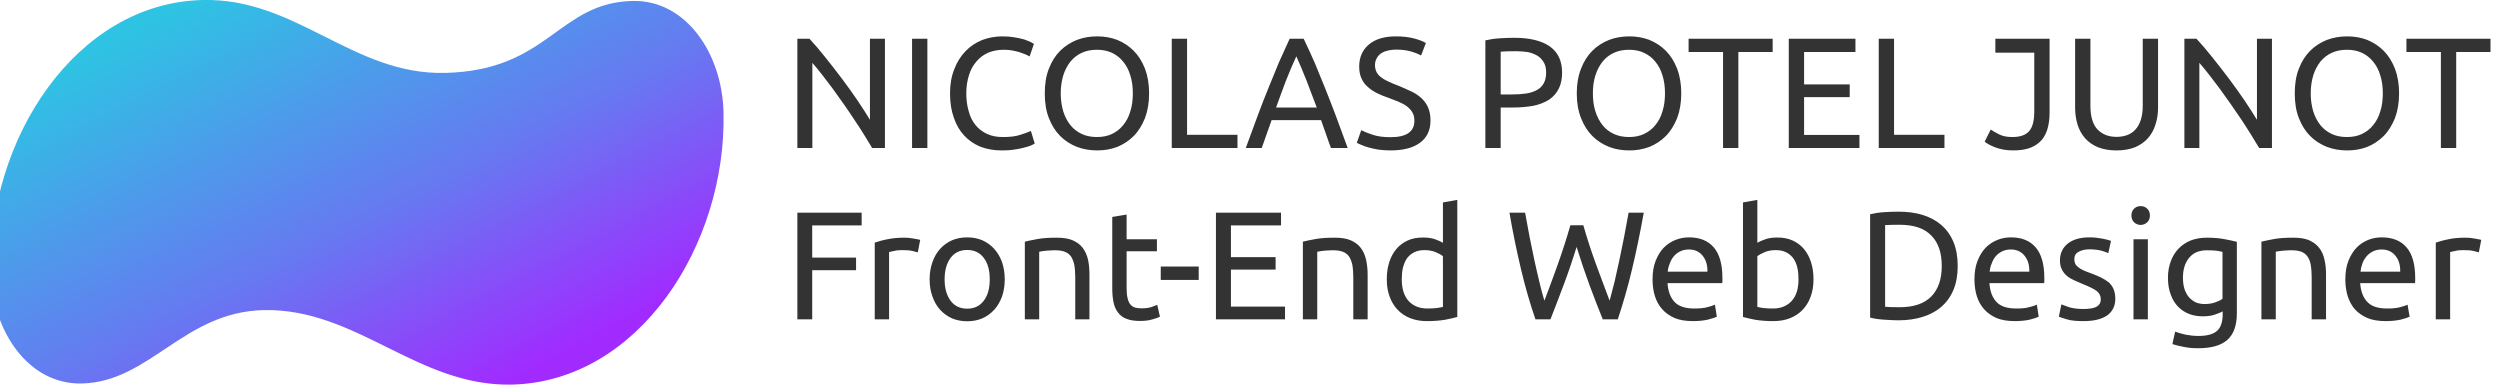
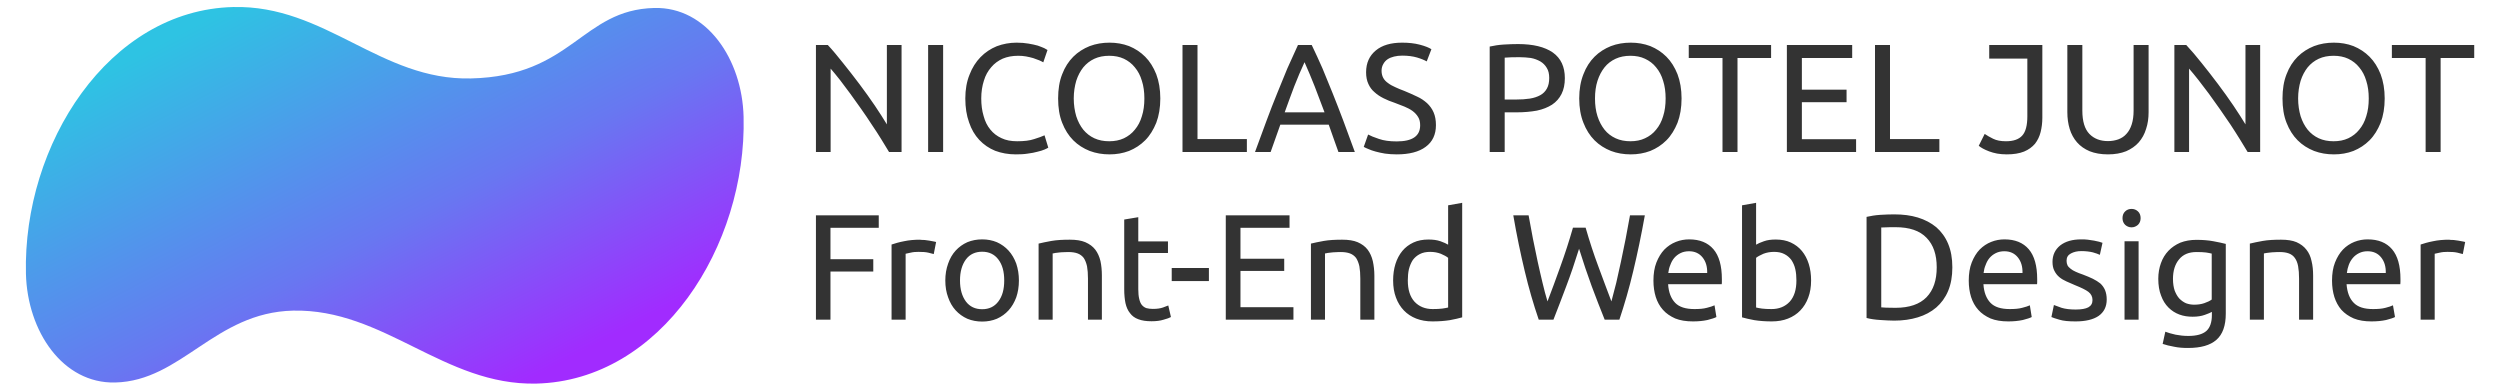
- <svg xmlns="http://www.w3.org/2000/svg" xml:space="preserve" width="156.709mm" height="24.108mm" version="1.1" style="shape-rendering:geometricPrecision; text-rendering:geometricPrecision; image-rendering:optimizeQuality; fill-rule:evenodd; clip-rule:evenodd" viewBox="0 0 15671 2411">
+ <svg xmlns="http://www.w3.org/2000/svg" xml:space="preserve" width="160mm" height="25mm" version="1.1" style="shape-rendering:geometricPrecision; text-rendering:geometricPrecision; image-rendering:optimizeQuality; fill-rule:evenodd; clip-rule:evenodd" viewBox="0 0 16000 2500">
  <defs>
    <style type="text/css">
   
    .fil0 {fill:#333333;fill-rule:nonzero}
    .fil1 {fill:url(#id0);fill-rule:nonzero}
   
  </style>
-     <linearGradient id="id0" gradientUnits="userSpaceOnUse" x1="2944.03" y1="2516.3" x2="1540.03" y2="-173.574">
+     <linearGradient id="id0" gradientUnits="userSpaceOnUse" x1="3161.74" y1="2546.67" x2="1769.66" y2="-112.94">
      <stop offset="0" style="stop-opacity:1; stop-color:#A12BFF" />
      <stop offset="0.42" style="stop-opacity:1; stop-color:#6877F1" />
      <stop offset="1" style="stop-opacity:1; stop-color:#2EC3E3" />
    </linearGradient>
  </defs>
  <g id="Capa_x0020_1">
-     <path class="fil0" d="M5467 928c-14,-24 -31,-51 -50,-82 -18,-30 -39,-61 -61,-94 -21,-33 -44,-66 -67,-99 -24,-34 -47,-66 -70,-98 -23,-31 -45,-60 -67,-88 -22,-28 -42,-52 -60,-73l0 534 -94 0 0 -685 76 0c31,33 64,72 99,116 35,43 70,89 105,135 35,46 67,92 98,137 30,45 56,85 77,120l0 -508 94 0 0 685 -80 0zm7285 -598l-244 0 0 -87 244 0 96 0 0 100 0 365c0,33 -4,64 -11,92 -7,28 -19,53 -36,75 -18,21 -41,38 -70,50 -30,12 -67,18 -111,18 -22,0 -43,-2 -61,-5 -19,-4 -36,-8 -51,-14 -16,-6 -29,-12 -40,-18 -11,-6 -20,-12 -27,-18l38 -76c14,10 32,20 54,31 22,11 49,16 82,16 48,0 82,-12 104,-36 22,-24 33,-65 33,-124l0 -369zm-7035 -87l96 0 0 685 -96 0 0 -685zm561 700c-48,0 -92,-8 -132,-23 -39,-16 -73,-39 -102,-70 -28,-30 -50,-67 -65,-112 -16,-44 -24,-95 -24,-153 0,-57 9,-108 27,-152 17,-45 41,-82 70,-112 30,-31 65,-54 104,-70 40,-15 82,-23 127,-23 28,0 54,2 76,6 23,4 43,8 60,13 16,6 30,11 41,16 10,6 17,9 21,12l-27 79c-6,-4 -15,-8 -26,-13 -11,-4 -24,-9 -38,-14 -14,-4 -30,-8 -47,-11 -16,-3 -33,-4 -50,-4 -37,0 -69,6 -98,18 -29,13 -54,31 -74,55 -21,24 -37,52 -47,86 -11,34 -17,72 -17,114 0,41 5,79 15,112 9,34 23,63 43,87 19,24 43,42 71,55 29,14 62,20 101,20 44,0 80,-4 109,-14 29,-9 51,-17 66,-24l24 79c-4,3 -13,7 -24,12 -12,5 -27,10 -45,14 -18,5 -38,9 -62,12 -24,4 -50,5 -77,5zm271 -358c0,-58 8,-110 26,-155 17,-45 41,-82 71,-112 30,-30 65,-52 105,-68 40,-15 82,-22 127,-22 44,0 85,7 125,22 39,16 73,38 103,68 30,30 53,67 71,112 17,45 26,97 26,155 0,59 -9,111 -26,156 -18,44 -41,82 -71,112 -30,30 -64,52 -103,68 -40,15 -81,22 -125,22 -45,0 -87,-7 -127,-22 -40,-16 -75,-38 -105,-68 -30,-30 -54,-68 -71,-112 -18,-45 -26,-97 -26,-156zm100 0c0,42 6,80 16,114 11,34 26,62 45,86 20,24 43,42 71,55 28,13 60,19 95,19 35,0 66,-6 94,-19 27,-13 51,-31 70,-55 20,-24 35,-52 45,-86 11,-34 16,-72 16,-114 0,-41 -5,-79 -16,-113 -10,-34 -25,-62 -45,-86 -19,-24 -43,-42 -70,-55 -28,-13 -59,-19 -94,-19 -35,0 -67,6 -95,19 -28,13 -51,31 -71,55 -19,24 -34,52 -45,86 -10,34 -16,72 -16,113zm1108 260l0 83 -412 0 0 -685 96 0 0 602 316 0zm586 83c-11,-29 -21,-58 -31,-87 -10,-29 -20,-58 -31,-88l-310 0 -62 175 -100 0c26,-72 51,-139 74,-201 23,-61 45,-120 68,-175 22,-55 44,-108 65,-159 22,-50 45,-100 68,-150l88 0c24,50 47,100 69,150 21,51 43,104 65,159 22,55 45,114 68,175 23,62 48,129 74,201l-105 0zm-89 -254c-22,-57 -42,-112 -63,-166 -21,-54 -43,-105 -65,-155 -23,50 -45,101 -66,155 -20,54 -41,109 -61,166l255 0zm462 186c100,0 150,-34 150,-103 0,-21 -4,-39 -13,-53 -9,-15 -21,-28 -36,-39 -15,-11 -33,-20 -52,-28 -19,-8 -40,-16 -62,-24 -25,-8 -49,-18 -71,-29 -22,-11 -42,-24 -58,-39 -17,-14 -30,-32 -39,-52 -10,-21 -15,-46 -15,-75 0,-60 21,-106 62,-140 41,-34 97,-50 169,-50 41,0 79,4 113,13 34,9 59,19 74,29l-30 78c-14,-8 -35,-17 -62,-25 -27,-8 -59,-12 -95,-12 -19,0 -36,2 -52,6 -16,4 -29,9 -41,17 -12,8 -21,18 -28,31 -7,12 -11,26 -11,43 0,18 4,33 11,46 7,13 18,24 31,33 13,10 28,18 46,26 17,8 36,16 58,24 29,12 56,24 81,36 25,11 46,26 64,42 18,17 32,36 42,59 10,23 15,50 15,82 0,60 -22,107 -66,139 -43,32 -105,48 -185,48 -27,0 -52,-2 -75,-5 -22,-4 -43,-8 -60,-13 -18,-5 -33,-10 -46,-16 -13,-5 -23,-10 -30,-14l28 -79c15,8 38,18 69,28 31,11 69,16 114,16zm777 -623c96,0 170,18 222,54 52,37 77,92 77,164 0,40 -7,73 -21,101 -14,28 -34,51 -61,69 -27,17 -59,30 -97,38 -39,7 -82,11 -130,11l-76 0 0 254 -96 0 0 -675c27,-6 57,-11 91,-13 33,-2 63,-3 91,-3zm8 84c-41,0 -72,1 -94,3l0 268 72 0c33,0 63,-2 89,-6 26,-4 49,-12 67,-22 18,-10 32,-24 42,-42 10,-18 15,-40 15,-68 0,-26 -5,-48 -16,-65 -10,-17 -24,-31 -41,-41 -18,-10 -38,-18 -61,-22 -23,-3 -47,-5 -73,-5zm383 264c0,-58 9,-110 27,-155 17,-45 41,-82 71,-112 30,-30 65,-52 105,-68 39,-15 82,-22 127,-22 44,0 85,7 125,22 39,16 73,38 103,68 30,30 53,67 71,112 17,45 26,97 26,155 0,59 -9,111 -26,156 -18,44 -41,82 -71,112 -30,30 -64,52 -103,68 -40,15 -81,22 -125,22 -45,0 -88,-7 -127,-22 -40,-16 -75,-38 -105,-68 -30,-30 -54,-68 -71,-112 -18,-45 -27,-97 -27,-156zm101 0c0,42 5,80 16,114 11,34 26,62 45,86 19,24 43,42 71,55 28,13 60,19 95,19 34,0 66,-6 93,-19 28,-13 52,-31 71,-55 20,-24 35,-52 45,-86 11,-34 16,-72 16,-114 0,-41 -5,-79 -16,-113 -10,-34 -25,-62 -45,-86 -19,-24 -43,-42 -71,-55 -27,-13 -59,-19 -93,-19 -35,0 -67,6 -95,19 -28,13 -52,31 -71,55 -19,24 -34,52 -45,86 -11,34 -16,72 -16,113zm1127 -342l0 83 -215 0 0 602 -96 0 0 -602 -216 0 0 -83 527 0zm101 685l0 -685 418 0 0 83 -322 0 0 203 286 0 0 80 -286 0 0 237 347 0 0 82 -443 0zm976 -83l0 83 -412 0 0 -685 96 0 0 602 316 0zm1079 98c-45,0 -84,-7 -117,-20 -33,-14 -60,-33 -81,-57 -21,-24 -37,-53 -47,-86 -10,-33 -15,-68 -15,-107l0 -430 96 0 0 420c0,68 15,118 45,149 30,31 70,46 119,46 24,0 46,-4 66,-11 21,-8 38,-19 52,-35 15,-16 26,-36 34,-61 8,-25 12,-54 12,-88l0 -420 96 0 0 430c0,39 -5,74 -16,107 -10,33 -26,62 -47,86 -21,24 -49,43 -81,57 -33,13 -71,20 -116,20zm894 -15c-14,-24 -31,-51 -50,-82 -18,-30 -39,-61 -60,-94 -22,-33 -45,-66 -68,-99 -24,-34 -47,-66 -70,-98 -23,-31 -45,-60 -67,-88 -22,-28 -42,-52 -60,-73l0 534 -94 0 0 -685 76 0c31,33 64,72 99,116 35,43 70,89 105,135 35,46 67,92 98,137 30,45 56,85 77,120l0 -508 94 0 0 685 -80 0zm223 -343c0,-58 8,-110 26,-155 17,-45 41,-82 71,-112 30,-30 65,-52 105,-68 40,-15 82,-22 127,-22 44,0 86,7 125,22 39,16 73,38 103,68 30,30 53,67 71,112 17,45 26,97 26,155 0,59 -9,111 -26,156 -18,44 -41,82 -71,112 -30,30 -64,52 -103,68 -39,15 -81,22 -125,22 -45,0 -87,-7 -127,-22 -40,-16 -75,-38 -105,-68 -30,-30 -54,-68 -71,-112 -18,-45 -26,-97 -26,-156zm100 0c0,42 6,80 16,114 11,34 26,62 45,86 20,24 43,42 71,55 28,13 60,19 95,19 35,0 66,-6 94,-19 27,-13 51,-31 70,-55 20,-24 35,-52 45,-86 11,-34 16,-72 16,-114 0,-41 -5,-79 -16,-113 -10,-34 -25,-62 -45,-86 -19,-24 -43,-42 -70,-55 -28,-13 -59,-19 -94,-19 -35,0 -67,6 -95,19 -28,13 -51,31 -71,55 -19,24 -34,52 -45,86 -10,34 -16,72 -16,113zm1127 -342l0 83 -215 0 0 602 -96 0 0 -602 -216 0 0 -83 527 0z" />
-     <path class="fil0" d="M4998 2002l0 -669 403 0 0 80 -310 0 0 202 275 0 0 79 -275 0 0 308 -93 0zm670 -512c8,0 17,0 27,1 10,1 19,2 29,4 10,2 19,3 27,5 8,1 14,3 17,4l-15 78c-7,-2 -19,-5 -35,-9 -17,-4 -38,-5 -63,-5 -17,0 -34,1 -50,5 -16,4 -27,6 -32,7l0 422 -90 0 0 -481c21,-7 47,-15 79,-21 32,-7 67,-10 106,-10zm630 261c0,40 -6,76 -17,108 -12,32 -28,60 -49,83 -21,23 -46,41 -75,54 -29,12 -60,18 -94,18 -34,0 -66,-6 -95,-18 -29,-13 -54,-31 -75,-54 -21,-23 -37,-51 -48,-83 -12,-32 -18,-68 -18,-108 0,-39 6,-75 18,-108 11,-32 27,-60 48,-83 21,-23 46,-41 75,-54 29,-12 61,-18 95,-18 34,0 65,6 94,18 29,13 54,31 75,54 21,23 37,51 49,83 11,33 17,69 17,108zm-94 0c0,-57 -12,-101 -38,-135 -25,-33 -60,-49 -103,-49 -44,0 -79,16 -104,49 -25,34 -38,78 -38,135 0,57 13,101 38,135 25,33 60,49 104,49 43,0 78,-16 103,-49 26,-34 38,-78 38,-135zm220 -236c21,-5 48,-11 82,-17 34,-6 74,-8 118,-8 40,0 73,5 99,16 27,12 48,27 64,48 15,20 26,44 33,73 6,28 9,59 9,93l0 282 -89 0 0 -263c0,-30 -2,-57 -6,-79 -5,-22 -12,-39 -21,-53 -10,-13 -23,-23 -39,-29 -16,-6 -36,-9 -60,-9 -9,0 -19,0 -30,1 -10,0 -20,1 -29,2 -9,1 -18,2 -25,3 -7,2 -13,3 -16,3l0 424 -90 0 0 -487zm638 -15l190 0 0 75 -190 0 0 232c0,25 2,46 6,62 4,17 9,29 17,39 8,9 17,16 29,20 12,3 25,5 41,5 27,0 48,-3 65,-9 16,-6 27,-10 34,-13l17 74c-9,5 -24,11 -47,17 -22,7 -48,10 -77,10 -34,0 -62,-4 -85,-13 -22,-8 -40,-21 -53,-39 -14,-17 -23,-38 -29,-64 -5,-25 -8,-55 -8,-88l0 -448 90 -15 0 155zm214 171l238 0 0 84 -238 0 0 -84zm346 331l0 -669 408 0 0 80 -314 0 0 199 280 0 0 78 -280 0 0 232 339 0 0 80 -433 0zm545 -487c21,-5 48,-11 82,-17 34,-6 74,-8 118,-8 40,0 73,5 99,16 27,12 48,27 64,48 15,20 26,44 33,73 6,28 10,59 10,93l0 282 -90 0 0 -263c0,-30 -2,-57 -6,-79 -5,-22 -12,-39 -21,-53 -10,-13 -23,-23 -39,-29 -16,-6 -36,-9 -60,-9 -9,0 -19,0 -29,1 -11,0 -21,1 -30,2 -9,1 -18,2 -25,3 -7,2 -13,3 -16,3l0 424 -90 0 0 -487zm878 91c-11,-9 -26,-17 -47,-26 -21,-8 -43,-12 -68,-12 -25,0 -47,4 -66,14 -18,9 -33,22 -45,38 -11,17 -19,36 -25,59 -5,22 -7,46 -7,72 0,59 14,104 43,136 29,31 68,47 116,47 24,0 45,-1 61,-3 16,-2 29,-5 38,-7l0 -318zm0 -337l90 -16 0 734c-21,6 -47,12 -79,18 -32,5 -69,8 -111,8 -39,0 -73,-6 -104,-18 -31,-12 -58,-30 -79,-52 -22,-23 -39,-50 -51,-83 -12,-32 -18,-68 -18,-109 0,-39 5,-74 15,-106 10,-32 25,-60 44,-83 19,-23 43,-41 71,-54 28,-13 60,-19 96,-19 29,0 54,3 77,11 22,8 38,15 49,22l0 -253zm838 279c-27,87 -54,166 -82,240 -27,73 -55,144 -82,214l-94 0c-34,-99 -64,-202 -90,-312 -26,-109 -51,-228 -73,-357l98 0c9,50 19,101 28,151 10,50 20,99 30,146 10,47 21,92 31,135 10,44 21,83 32,120 26,-67 53,-142 82,-222 29,-81 56,-164 81,-251l81 0c25,87 52,170 82,251 30,80 57,155 83,222 10,-36 20,-75 31,-119 10,-43 20,-88 30,-135 10,-47 20,-96 30,-147 9,-50 19,-101 28,-151l95 0c-23,129 -48,248 -74,357 -26,110 -56,213 -89,312l-94 0c-28,-70 -56,-141 -83,-214 -27,-74 -54,-153 -81,-240zm476 204c0,-44 6,-83 19,-116 13,-33 30,-61 51,-83 22,-22 46,-38 74,-49 27,-11 56,-16 85,-16 67,0 119,21 155,63 36,42 54,106 54,192 0,4 0,9 0,15 0,6 0,12 -1,17l-343 0c3,52 19,92 45,119 26,27 67,40 123,40 32,0 58,-2 80,-8 21,-5 38,-11 49,-16l12 75c-11,6 -30,12 -57,19 -28,6 -59,9 -93,9 -44,0 -82,-6 -114,-19 -31,-14 -58,-32 -78,-55 -21,-23 -36,-51 -46,-82 -10,-32 -15,-67 -15,-105zm344 -49c1,-41 -9,-74 -30,-100 -21,-26 -50,-39 -86,-39 -21,0 -39,4 -55,12 -16,8 -29,18 -40,31 -11,13 -19,28 -25,45 -7,16 -11,33 -13,51l249 0zm313 -181c11,-7 27,-14 50,-22 22,-8 47,-11 76,-11 36,0 68,6 96,19 28,13 52,31 71,54 19,23 34,51 44,83 10,32 15,67 15,106 0,41 -6,77 -18,109 -12,33 -29,60 -51,83 -21,22 -48,40 -79,52 -30,12 -65,18 -104,18 -42,0 -79,-3 -111,-8 -32,-6 -58,-12 -79,-18l0 -718 90 -16 0 269zm0 402c9,2 22,5 38,7 16,2 37,3 61,3 48,0 87,-16 116,-47 29,-32 43,-77 43,-136 0,-26 -2,-50 -7,-72 -5,-23 -14,-42 -25,-59 -12,-16 -27,-29 -45,-38 -19,-10 -41,-14 -66,-14 -25,0 -47,4 -68,12 -20,9 -36,17 -47,26l0 318zm1256 -257c0,58 -9,108 -27,151 -18,43 -44,78 -76,106 -33,28 -72,49 -118,63 -46,14 -96,21 -151,21 -27,0 -56,-2 -89,-4 -32,-2 -62,-6 -88,-13l0 -648c26,-6 56,-11 88,-13 33,-2 62,-3 89,-3 55,0 105,6 151,20 46,14 85,35 118,63 32,28 58,63 76,106 18,43 27,93 27,151zm-364 259c89,0 155,-23 199,-68 44,-46 65,-109 65,-191 0,-82 -21,-145 -65,-190 -44,-46 -110,-68 -199,-68 -26,0 -47,0 -61,1 -15,0 -25,1 -30,1l0 512c5,0 15,1 30,2 14,0 35,1 61,1zm469 -174c0,-44 6,-83 19,-116 13,-33 30,-61 51,-83 22,-22 46,-38 74,-49 27,-11 56,-16 85,-16 67,0 119,21 155,63 36,42 54,106 54,192 0,4 0,9 0,15 0,6 0,12 -1,17l-343 0c3,52 19,92 45,119 26,27 67,40 123,40 32,0 58,-2 80,-8 21,-5 38,-11 49,-16l12 75c-11,6 -30,12 -57,19 -28,6 -59,9 -93,9 -44,0 -82,-6 -114,-19 -31,-14 -58,-32 -78,-55 -21,-23 -36,-51 -46,-82 -10,-32 -15,-67 -15,-105zm344 -49c1,-41 -9,-74 -30,-100 -21,-26 -50,-39 -86,-39 -21,0 -39,4 -55,12 -16,8 -29,18 -40,31 -11,13 -19,28 -25,45 -7,16 -11,33 -13,51l249 0zm340 234c37,0 64,-5 81,-14 18,-10 27,-25 27,-47 0,-21 -9,-39 -26,-52 -17,-13 -46,-27 -86,-43 -19,-8 -38,-16 -55,-24 -18,-8 -33,-17 -46,-28 -13,-11 -23,-24 -31,-40 -8,-15 -12,-34 -12,-57 0,-44 17,-79 49,-105 33,-26 78,-39 135,-39 14,0 28,0 42,2 14,2 27,4 40,6 12,2 23,5 32,7 9,3 16,5 22,7l-17 77c-9,-5 -25,-10 -45,-16 -21,-5 -45,-8 -74,-8 -26,0 -47,5 -66,15 -19,10 -28,25 -28,47 0,11 2,20 6,29 4,8 11,15 20,22 8,7 19,13 32,19 13,6 28,12 46,18 24,9 45,18 64,27 18,9 34,19 48,30 13,12 23,26 30,42 7,17 11,37 11,61 0,46 -18,81 -52,105 -34,23 -83,35 -147,35 -44,0 -79,-3 -104,-11 -25,-7 -42,-13 -51,-17l16 -77c10,4 27,10 49,18 23,7 53,11 90,11zm403 65l-90 0 0 -502 90 0 0 502zm-45 -592c-16,0 -30,-6 -41,-16 -11,-11 -17,-25 -17,-43 0,-18 6,-33 17,-43 11,-11 25,-16 41,-16 16,0 29,5 41,16 11,10 17,25 17,43 0,18 -6,32 -17,43 -12,10 -25,16 -41,16zm514 542c-8,5 -23,11 -45,19 -22,8 -48,12 -78,12 -30,0 -58,-4 -85,-14 -27,-10 -50,-25 -70,-45 -20,-20 -36,-45 -47,-76 -12,-30 -18,-66 -18,-108 0,-36 6,-70 17,-100 11,-31 27,-57 48,-80 21,-22 46,-39 76,-52 31,-12 65,-18 103,-18 41,0 78,3 109,9 31,6 57,11 79,17l0 447c0,77 -20,133 -60,168 -40,35 -100,52 -182,52 -31,0 -61,-2 -89,-8 -28,-5 -52,-11 -73,-18l17 -78c18,7 40,13 66,19 26,5 53,8 81,8 54,0 92,-11 116,-32 23,-21 35,-55 35,-101l0 -21zm-1 -373c-9,-2 -21,-5 -36,-7 -15,-2 -36,-3 -61,-3 -49,0 -86,15 -112,47 -26,31 -39,73 -39,125 0,29 4,54 11,75 8,20 17,37 30,51 13,13 27,23 43,30 17,6 34,9 51,9 24,0 46,-3 66,-10 20,-7 35,-14 47,-23l0 -294zm244 -64c21,-5 48,-11 82,-17 34,-6 73,-8 118,-8 40,0 73,5 99,16 26,12 47,27 63,48 16,20 27,44 33,73 7,28 10,59 10,93l0 282 -90 0 0 -263c0,-30 -2,-57 -6,-79 -4,-22 -11,-39 -21,-53 -9,-13 -22,-23 -38,-29 -16,-6 -36,-9 -60,-9 -10,0 -20,0 -30,1 -10,0 -20,1 -29,2 -10,1 -18,2 -25,3 -8,2 -13,3 -16,3l0 424 -90 0 0 -487zm526 237c0,-44 6,-83 19,-116 13,-33 30,-61 51,-83 21,-22 46,-38 73,-49 28,-11 56,-16 85,-16 68,0 120,21 156,63 36,42 54,106 54,192 0,4 0,9 0,15 0,6 -1,12 -1,17l-344 0c4,52 19,92 46,119 26,27 67,40 123,40 32,0 58,-2 80,-8 21,-5 37,-11 48,-16l13 75c-11,6 -30,12 -57,19 -28,6 -59,9 -94,9 -43,0 -81,-6 -113,-19 -32,-14 -58,-32 -79,-55 -20,-23 -35,-51 -45,-82 -10,-32 -15,-67 -15,-105zm344 -49c1,-41 -9,-74 -30,-100 -21,-26 -50,-39 -87,-39 -20,0 -38,4 -54,12 -16,8 -29,18 -40,31 -11,13 -20,28 -26,45 -6,16 -10,33 -12,51l249 0zm408 -213c8,0 17,0 27,1 10,1 19,2 29,4 10,2 19,3 27,5 8,1 14,3 17,4l-15 78c-7,-2 -19,-5 -35,-9 -17,-4 -38,-5 -63,-5 -17,0 -34,1 -50,5 -16,4 -27,6 -32,7l0 422 -90 0 0 -481c21,-7 47,-15 79,-21 31,-7 67,-10 106,-10z" />
-     <path class="fil1" d="M1269 0c-798,19 -1347,879 -1327,1708 9,369 236,704 571,696 425,-10 637,-448 1138,-460 583,-13 966,480 1557,467 798,-19 1347,-880 1327,-1708 -9,-369 -236,-705 -571,-697 -467,11 -524,436 -1174,451 -579,14 -932,-471 -1521,-457z" />
+     <g id="_2407059971712">
+       <path class="fil0" d="M5690 973c-14,-24 -31,-51 -50,-82 -18,-30 -39,-61 -61,-94 -21,-33 -44,-66 -67,-99 -24,-34 -47,-66 -70,-98 -23,-31 -45,-60 -66,-88 -22,-28 -42,-52 -60,-73l0 534 -94 0 0 -685 76 0c31,33 63,72 98,116 35,43 70,89 105,135 35,46 67,92 98,137 30,45 56,85 77,120l0 -508 94 0 0 685 -80 0 0 0zm7285 -598l-244 0 0 -87 244 0 96 0 0 100 0 365c0,33 -4,64 -11,92 -7,28 -19,53 -36,75 -18,21 -41,38 -70,50 -30,12 -67,18 -111,18 -22,0 -43,-2 -61,-5 -19,-4 -36,-8 -51,-14 -16,-6 -29,-12 -40,-18 -11,-6 -20,-12 -27,-18l38 -76c14,10 32,20 54,31 22,11 49,16 82,16 48,0 82,-12 104,-36 22,-24 33,-65 33,-124l0 -369zm-7035 -87l96 0 0 685 -96 0 0 -685zm561 700c-48,0 -92,-8 -132,-23 -39,-16 -73,-39 -102,-70 -28,-30 -50,-67 -65,-112 -16,-44 -24,-95 -24,-153 0,-57 9,-108 27,-152 17,-45 41,-82 70,-112 30,-31 65,-54 104,-70 40,-15 82,-23 127,-23 28,0 54,2 76,6 23,4 43,8 60,13 16,6 30,11 41,16 10,6 17,9 21,12l-27 79c-6,-4 -15,-8 -26,-13 -11,-4 -24,-9 -38,-14 -14,-4 -30,-8 -47,-11 -16,-3 -33,-4 -50,-4 -37,0 -69,6 -98,18 -29,13 -54,31 -74,55 -21,24 -37,52 -47,86 -11,34 -17,72 -17,114 0,41 5,79 15,112 9,34 23,63 43,87 19,24 43,42 71,55 29,14 62,20 101,20 44,0 80,-4 109,-14 29,-9 51,-17 66,-24l24 79c-4,3 -13,7 -24,12 -12,5 -27,10 -45,14 -18,5 -38,9 -62,12 -24,4 -50,5 -77,5l0 0zm271 -358c0,-58 8,-110 26,-155 17,-45 41,-82 71,-112 30,-30 65,-52 105,-68 40,-15 82,-22 127,-22 44,0 85,7 125,22 39,16 73,38 103,68 30,30 53,67 71,112 17,45 26,97 26,155 0,59 -9,111 -26,156 -18,44 -41,82 -71,112 -30,30 -64,52 -103,68 -40,15 -81,22 -125,22 -45,0 -87,-7 -127,-22 -40,-16 -75,-38 -105,-68 -30,-30 -54,-68 -71,-112 -18,-45 -26,-97 -26,-156zm100 0c0,42 6,80 16,114 11,34 26,62 45,86 20,24 43,42 71,55 28,13 60,19 95,19 35,0 66,-6 94,-19 27,-13 51,-31 70,-55 20,-24 35,-52 45,-86 11,-34 16,-72 16,-114 0,-41 -5,-79 -16,-113 -10,-34 -25,-62 -45,-86 -19,-24 -43,-42 -70,-55 -28,-13 -59,-19 -94,-19 -35,0 -67,6 -95,19 -28,13 -51,31 -71,55 -19,24 -34,52 -45,86 -10,34 -16,72 -16,113zm1108 260l0 83 -412 0 0 -685 96 0 0 602 316 0 0 0zm586 83c-11,-29 -21,-58 -31,-87 -10,-29 -20,-58 -31,-88l-310 0 -62 175 -100 0c26,-72 51,-139 74,-201 23,-61 45,-120 68,-175 22,-55 44,-108 65,-159 22,-50 45,-100 68,-150l88 0c24,50 47,100 69,150 21,51 43,104 65,159 22,55 45,114 68,175 23,62 48,129 74,201l-105 0 0 0zm-89 -254c-22,-57 -42,-112 -63,-166 -21,-54 -43,-105 -65,-155 -23,50 -45,101 -66,155 -20,54 -41,109 -61,166l255 0 0 0zm462 186c100,0 150,-34 150,-103 0,-21 -4,-39 -13,-53 -9,-15 -21,-28 -36,-39 -15,-11 -33,-20 -52,-28 -19,-8 -40,-16 -62,-24 -25,-8 -49,-18 -71,-29 -22,-11 -42,-24 -58,-39 -17,-14 -30,-32 -39,-52 -10,-21 -15,-46 -15,-75 0,-60 21,-106 62,-140 41,-34 97,-50 169,-50 41,0 79,4 113,13 34,9 59,19 74,29l-30 78c-14,-8 -35,-17 -62,-25 -27,-8 -59,-12 -95,-12 -19,0 -36,2 -52,6 -16,4 -29,9 -41,17 -12,8 -21,18 -28,31 -7,12 -11,26 -11,43 0,18 4,33 11,46 7,13 18,24 31,33 13,10 28,18 46,26 17,8 36,16 58,24 29,12 56,24 81,36 25,11 46,26 64,42 18,17 32,36 42,59 10,23 15,50 15,82 0,60 -22,107 -66,139 -43,32 -105,48 -185,48 -27,0 -52,-2 -75,-5 -22,-4 -43,-8 -60,-13 -18,-5 -33,-10 -46,-16 -13,-5 -23,-10 -30,-14l28 -79c15,8 38,18 69,28 31,11 69,16 114,16l0 0zm777 -623c96,0 170,18 222,54 52,37 77,92 77,164 0,40 -7,73 -21,101 -14,28 -34,51 -61,69 -27,17 -59,30 -97,38 -39,7 -82,11 -130,11l-76 0 0 254 -96 0 0 -675c27,-6 57,-11 91,-13 33,-2 63,-3 91,-3l0 0zm8 84c-41,0 -72,1 -94,3l0 268 72 0c33,0 63,-2 89,-6 26,-4 49,-12 67,-22 18,-10 32,-24 42,-42 10,-18 15,-40 15,-68 0,-26 -5,-48 -16,-65 -10,-17 -24,-31 -41,-41 -18,-10 -38,-18 -61,-22 -23,-3 -47,-5 -73,-5zm383 264c0,-58 9,-110 27,-155 17,-45 41,-82 71,-112 30,-30 65,-52 105,-68 39,-15 82,-22 127,-22 44,0 85,7 125,22 39,16 73,38 103,68 30,30 53,67 71,112 17,45 26,97 26,155 0,59 -9,111 -26,156 -18,44 -41,82 -71,112 -30,30 -64,52 -103,68 -40,15 -81,22 -125,22 -45,0 -88,-7 -127,-22 -40,-16 -75,-38 -105,-68 -30,-30 -54,-68 -71,-112 -18,-45 -27,-97 -27,-156zm101 0c0,42 5,80 16,114 11,34 26,62 45,86 19,24 43,42 71,55 28,13 60,19 95,19 34,0 66,-6 93,-19 28,-13 52,-31 71,-55 20,-24 35,-52 45,-86 11,-34 16,-72 16,-114 0,-41 -5,-79 -16,-113 -10,-34 -25,-62 -45,-86 -19,-24 -43,-42 -71,-55 -27,-13 -59,-19 -93,-19 -35,0 -67,6 -95,19 -28,13 -52,31 -71,55 -19,24 -34,52 -45,86 -11,34 -16,72 -16,113zm1127 -342l0 83 -215 0 0 602 -96 0 0 -602 -216 0 0 -83 527 0 0 0zm101 685l0 -685 418 0 0 83 -322 0 0 203 286 0 0 80 -286 0 0 237 347 0 0 82 -443 0 0 0zm976 -83l0 83 -412 0 0 -685 96 0 0 602 316 0 0 0zm1079 98c-45,0 -84,-7 -117,-20 -33,-14 -60,-33 -81,-57 -21,-24 -37,-53 -47,-86 -10,-33 -15,-68 -15,-107l0 -430 96 0 0 420c0,68 15,118 45,149 30,31 70,46 119,46 24,0 46,-4 66,-11 21,-8 38,-19 52,-35 15,-16 26,-36 34,-61 8,-25 12,-54 12,-88l0 -420 96 0 0 430c0,39 -5,74 -16,107 -10,33 -26,62 -47,86 -21,24 -49,43 -81,57 -33,13 -71,20 -116,20l0 0zm894 -15c-14,-24 -31,-51 -50,-82 -18,-30 -39,-61 -60,-94 -22,-33 -45,-66 -68,-99 -24,-34 -47,-66 -70,-98 -23,-31 -45,-60 -67,-88 -22,-28 -42,-52 -60,-73l0 534 -94 0 0 -685 76 0c31,33 64,72 99,116 35,43 70,89 105,135 35,46 67,92 98,137 30,45 56,85 77,120l0 -508 94 0 0 685 -80 0 0 0zm223 -343c0,-58 8,-110 26,-155 17,-45 41,-82 71,-112 30,-30 65,-52 105,-68 40,-15 82,-22 127,-22 44,0 86,7 125,22 39,16 73,38 103,68 30,30 53,67 71,112 17,45 26,97 26,155 0,59 -9,111 -26,156 -18,44 -41,82 -71,112 -30,30 -64,52 -103,68 -39,15 -81,22 -125,22 -45,0 -87,-7 -127,-22 -40,-16 -75,-38 -105,-68 -30,-30 -54,-68 -71,-112 -18,-45 -26,-97 -26,-156zm100 0c0,42 6,80 16,114 11,34 26,62 45,86 20,24 43,42 71,55 28,13 60,19 95,19 35,0 66,-6 94,-19 27,-13 51,-31 70,-55 20,-24 35,-52 45,-86 11,-34 16,-72 16,-114 0,-41 -5,-79 -16,-113 -10,-34 -25,-62 -45,-86 -19,-24 -43,-42 -70,-55 -28,-13 -59,-19 -94,-19 -35,0 -67,6 -95,19 -28,13 -51,31 -71,55 -19,24 -34,52 -45,86 -10,34 -16,72 -16,113zm1127 -342l0 83 -215 0 0 602 -96 0 0 -602 -216 0 0 -83 527 0 0 0z" />
+       <path class="fil0" d="M5222 2046l0 -668 402 0 0 80 -309 0 0 201 274 0 0 79 -274 0 0 308 -93 0 0 0zm669 -511c8,0 17,0 27,1 10,1 19,2 29,4 10,2 19,3 27,5 8,1 14,3 17,4l-15 77c-7,-2 -19,-5 -35,-9 -17,-4 -38,-5 -63,-5 -17,0 -34,1 -50,5 -16,4 -27,6 -32,7l0 422 -90 0 0 -481c21,-7 47,-15 79,-21 32,-7 67,-10 106,-10l0 1zm630 260c0,40 -6,76 -17,108 -12,32 -28,60 -49,83 -21,23 -46,41 -75,54 -29,12 -60,18 -94,18 -34,0 -66,-6 -95,-18 -29,-13 -54,-31 -75,-54 -21,-23 -37,-51 -48,-83 -12,-32 -18,-68 -18,-108 0,-39 6,-75 18,-108 11,-32 27,-60 48,-83 21,-23 46,-41 75,-54 29,-12 61,-18 95,-18 34,0 65,6 94,18 29,13 54,31 75,54 21,23 37,51 49,83 11,33 17,69 17,108zm-94 0c0,-57 -12,-101 -38,-135 -25,-33 -60,-49 -103,-49 -44,0 -79,16 -104,49 -25,34 -38,78 -38,135 0,57 13,101 38,135 25,33 60,49 104,49 43,0 78,-16 103,-49 26,-34 38,-78 38,-135zm220 -236c21,-5 48,-11 82,-17 34,-6 74,-8 118,-8 40,0 73,5 99,16 27,12 48,27 64,48 15,20 26,44 33,73 6,28 9,59 9,93l0 282 -89 0 0 -263c0,-30 -2,-57 -6,-79 -5,-22 -12,-39 -21,-53 -10,-13 -23,-23 -39,-29 -16,-6 -36,-9 -60,-9 -9,0 -19,0 -30,1 -10,0 -20,1 -29,2 -9,1 -18,2 -25,3 -7,2 -13,3 -16,3l0 424 -90 0 0 -487 0 0zm638 -14l190 0 0 74 -190 0 0 232c0,25 2,46 6,62 4,17 9,29 17,39 8,9 17,16 29,20 12,3 25,5 41,5 27,0 48,-3 65,-9 16,-6 27,-10 34,-13l17 74c-9,5 -24,11 -47,17 -22,7 -48,10 -77,10 -34,0 -62,-4 -85,-13 -22,-8 -40,-21 -53,-39 -14,-17 -23,-38 -29,-64 -5,-25 -8,-55 -8,-88l0 -447 90 -15 0 155zm214 170l238 0 0 84 -238 0 0 -84zm346 331l0 -668 408 0 0 80 -314 0 0 198 280 0 0 78 -280 0 0 232 339 0 0 80 -433 0 0 0zm545 -487c21,-5 48,-11 82,-17 34,-6 74,-8 118,-8 40,0 73,5 99,16 27,12 48,27 64,48 15,20 26,44 33,73 6,28 10,59 10,93l0 282 -90 0 0 -263c0,-30 -2,-57 -6,-79 -5,-22 -12,-39 -21,-53 -10,-13 -23,-23 -39,-29 -16,-6 -36,-9 -60,-9 -9,0 -19,0 -29,1 -11,0 -21,1 -30,2 -9,1 -18,2 -25,3 -7,2 -13,3 -16,3l0 424 -90 0 0 -487 0 0zm878 91c-11,-9 -26,-17 -47,-26 -21,-8 -43,-12 -68,-12 -25,0 -47,4 -66,14 -18,9 -33,22 -45,38 -11,17 -19,36 -25,59 -5,22 -7,46 -7,72 0,59 14,104 43,136 29,31 68,47 116,47 24,0 45,-1 61,-3 16,-2 29,-5 38,-7l0 -317 0 -1zm0 -336l90 -16 0 733c-21,6 -47,12 -79,18 -32,5 -69,8 -111,8 -39,0 -73,-6 -104,-18 -31,-12 -58,-30 -79,-52 -22,-23 -39,-50 -51,-83 -12,-32 -18,-68 -18,-109 0,-39 5,-74 15,-106 10,-32 25,-60 44,-83 19,-23 43,-41 71,-54 28,-13 60,-19 96,-19 29,0 54,3 77,11 22,8 38,15 49,22l0 -252zm838 278c-27,87 -54,166 -82,240 -27,73 -55,144 -82,214l-94 0c-34,-99 -64,-202 -90,-312 -26,-109 -51,-227 -73,-356l98 0c9,50 19,101 28,151 10,50 20,98 30,145 10,47 21,92 31,135 10,44 21,83 32,120 26,-67 53,-142 82,-222 29,-80 56,-163 81,-250l81 0c25,87 52,170 82,250 30,80 57,155 83,222 10,-36 20,-75 31,-119 10,-43 20,-88 30,-135 10,-47 20,-95 30,-146 9,-50 19,-101 28,-151l95 0c-23,129 -48,247 -74,356 -26,110 -56,213 -89,312l-94 0c-28,-70 -56,-141 -83,-214 -27,-74 -54,-153 -81,-240l0 0zm476 204c0,-44 6,-83 19,-116 13,-33 30,-61 51,-83 22,-22 46,-38 74,-49 27,-11 56,-16 85,-16 67,0 119,21 155,63 36,42 54,106 54,192 0,4 0,9 0,15 0,6 0,12 -1,17l-343 0c3,52 19,92 45,119 26,27 67,40 123,40 32,0 58,-2 80,-8 21,-5 38,-11 49,-16l12 75c-11,6 -30,12 -57,19 -28,6 -59,9 -93,9 -44,0 -82,-6 -114,-19 -31,-14 -58,-32 -78,-55 -21,-23 -36,-51 -46,-82 -10,-32 -15,-67 -15,-105l0 0zm344 -49c1,-41 -9,-74 -30,-100 -21,-26 -50,-39 -86,-39 -21,0 -39,4 -55,12 -16,8 -29,18 -40,31 -11,13 -19,28 -25,45 -7,16 -11,33 -13,51l249 0 0 0zm313 -181c11,-7 27,-14 50,-22 22,-8 47,-11 76,-11 36,0 68,6 96,19 28,13 52,31 71,54 19,23 34,51 44,83 10,32 15,67 15,106 0,41 -6,77 -18,109 -12,33 -29,60 -51,83 -21,22 -48,40 -79,52 -30,12 -65,18 -104,18 -42,0 -79,-3 -111,-8 -32,-6 -58,-12 -79,-18l0 -717 90 -16 0 268zm0 402c9,2 22,5 38,7 16,2 37,3 61,3 48,0 87,-16 116,-47 29,-32 43,-77 43,-136 0,-26 -2,-50 -7,-72 -5,-23 -14,-42 -25,-59 -12,-16 -27,-29 -45,-38 -19,-10 -41,-14 -66,-14 -25,0 -47,4 -68,12 -20,9 -36,17 -47,26l0 318 0 0zm1256 -257c0,58 -9,108 -27,151 -18,43 -44,78 -76,106 -33,28 -72,49 -118,63 -46,14 -96,21 -151,21 -27,0 -56,-2 -89,-4 -32,-2 -62,-6 -88,-13l0 -647c26,-6 56,-11 88,-13 33,-2 62,-3 89,-3 55,0 105,6 151,20 46,14 85,35 118,62 32,28 58,63 76,106 18,43 27,93 27,151l0 0zm-364 259c89,0 155,-23 199,-68 44,-46 65,-109 65,-191 0,-81 -21,-144 -65,-189 -44,-46 -110,-68 -199,-68 -26,0 -47,0 -61,1 -15,0 -25,1 -30,1l0 511c5,0 15,1 30,2 14,0 35,1 61,1l0 0zm469 -174c0,-44 6,-83 19,-116 13,-33 30,-61 51,-83 22,-22 46,-38 74,-49 27,-11 56,-16 85,-16 67,0 119,21 155,63 36,42 54,106 54,192 0,4 0,9 0,15 0,6 0,12 -1,17l-343 0c3,52 19,92 45,119 26,27 67,40 123,40 32,0 58,-2 80,-8 21,-5 38,-11 49,-16l12 75c-11,6 -30,12 -57,19 -28,6 -59,9 -93,9 -44,0 -82,-6 -114,-19 -31,-14 -58,-32 -78,-55 -21,-23 -36,-51 -46,-82 -10,-32 -15,-67 -15,-105l0 0zm344 -49c1,-41 -9,-74 -30,-100 -21,-26 -50,-39 -86,-39 -21,0 -39,4 -55,12 -16,8 -29,18 -40,31 -11,13 -19,28 -25,45 -7,16 -11,33 -13,51l249 0 0 0zm340 234c37,0 64,-5 81,-14 18,-10 27,-25 27,-47 0,-21 -9,-39 -26,-52 -17,-13 -46,-27 -86,-43 -19,-8 -38,-16 -55,-24 -18,-8 -33,-17 -46,-28 -13,-11 -23,-24 -31,-40 -8,-15 -12,-34 -12,-57 0,-44 17,-79 49,-105 33,-26 78,-39 135,-39 14,0 28,0 42,2 14,2 27,4 40,6 12,2 23,5 32,7 9,3 16,5 22,7l-17 77c-9,-5 -25,-10 -45,-16 -21,-5 -45,-8 -74,-8 -26,0 -47,5 -66,15 -19,10 -28,25 -28,47 0,11 2,20 6,29 4,8 11,15 20,22 8,7 19,13 32,19 13,6 28,12 46,18 24,9 45,18 64,27 18,9 34,19 48,30 13,12 23,26 30,42 7,17 11,37 11,61 0,46 -18,81 -52,105 -34,23 -83,35 -147,35 -44,0 -79,-3 -104,-11 -25,-7 -42,-13 -51,-17l16 -77c10,4 27,10 49,18 23,7 53,11 90,11l0 0zm403 65l-90 0 0 -502 90 0 0 502zm-45 -591c-16,0 -30,-6 -41,-16 -11,-11 -17,-25 -17,-43 0,-18 6,-33 17,-43 11,-11 25,-16 41,-16 16,0 29,5 41,16 11,10 17,25 17,43 0,18 -6,32 -17,43 -12,10 -25,16 -41,16zm514 541c-8,5 -23,11 -45,19 -22,8 -48,12 -78,12 -30,0 -58,-4 -85,-14 -27,-10 -50,-25 -70,-45 -20,-20 -36,-45 -47,-76 -12,-30 -18,-66 -18,-108 0,-36 6,-70 17,-100 11,-31 27,-57 48,-79 21,-22 46,-39 76,-52 31,-12 65,-18 103,-18 41,0 78,3 109,9 31,6 57,11 79,17l0 446c0,77 -20,133 -60,168 -40,35 -100,52 -182,52 -31,0 -61,-2 -89,-8 -28,-5 -52,-11 -73,-18l17 -78c18,7 40,13 66,19 26,5 53,8 81,8 54,0 92,-11 116,-32 23,-21 35,-55 35,-101l0 -21 0 0zm-1 -373c-9,-2 -21,-5 -36,-7 -15,-2 -36,-3 -61,-3 -49,0 -86,15 -112,47 -26,31 -39,73 -39,125 0,29 4,54 11,75 8,20 17,37 30,51 13,13 27,23 43,30 17,6 34,9 51,9 24,0 46,-3 66,-10 20,-7 35,-14 47,-23l0 -294 0 0zm244 -64c21,-5 48,-11 82,-17 34,-6 73,-8 118,-8 40,0 73,5 99,16 26,12 47,27 63,48 16,20 27,44 33,73 7,28 10,59 10,93l0 282 -90 0 0 -263c0,-30 -2,-57 -6,-79 -4,-22 -11,-39 -21,-53 -9,-13 -22,-23 -38,-29 -16,-6 -36,-9 -60,-9 -10,0 -20,0 -30,1 -10,0 -20,1 -29,2 -10,1 -18,2 -25,3 -8,2 -13,3 -16,3l0 424 -90 0 0 -487 0 0zm526 237c0,-44 6,-83 19,-116 13,-33 30,-61 51,-83 21,-22 46,-38 73,-49 28,-11 56,-16 85,-16 68,0 120,21 156,63 36,42 54,106 54,192 0,4 0,9 0,15 0,6 -1,12 -1,17l-344 0c4,52 19,92 46,119 26,27 67,40 123,40 32,0 58,-2 80,-8 21,-5 37,-11 48,-16l13 75c-11,6 -30,12 -57,19 -28,6 -59,9 -94,9 -43,0 -81,-6 -113,-19 -32,-14 -58,-32 -79,-55 -20,-23 -35,-51 -45,-82 -10,-32 -15,-67 -15,-105l0 0zm344 -49c1,-41 -9,-74 -30,-100 -21,-26 -50,-39 -87,-39 -20,0 -38,4 -54,12 -16,8 -29,18 -40,31 -11,13 -20,28 -26,45 -6,16 -10,33 -12,51l249 0 0 0zm408 -212c8,0 17,0 27,1 10,1 19,2 29,4 10,2 19,3 27,5 8,1 14,3 17,4l-15 77c-7,-2 -19,-5 -35,-9 -17,-4 -38,-5 -63,-5 -17,0 -34,1 -50,5 -16,4 -27,6 -32,7l0 422 -90 0 0 -481c21,-7 47,-15 79,-21 31,-7 67,-10 106,-10l0 1z" />
+       <path class="fil1" d="M1493 45c-798,19 -1347,879 -1327,1707 9,369 236,704 571,696 425,-10 637,-448 1138,-460 583,-13 966,480 1557,467 798,-19 1347,-880 1327,-1707 -9,-369 -236,-705 -571,-697 -467,11 -524,436 -1174,451 -579,14 -932,-471 -1521,-457l0 0z" />
+     </g>
  </g>
</svg>
